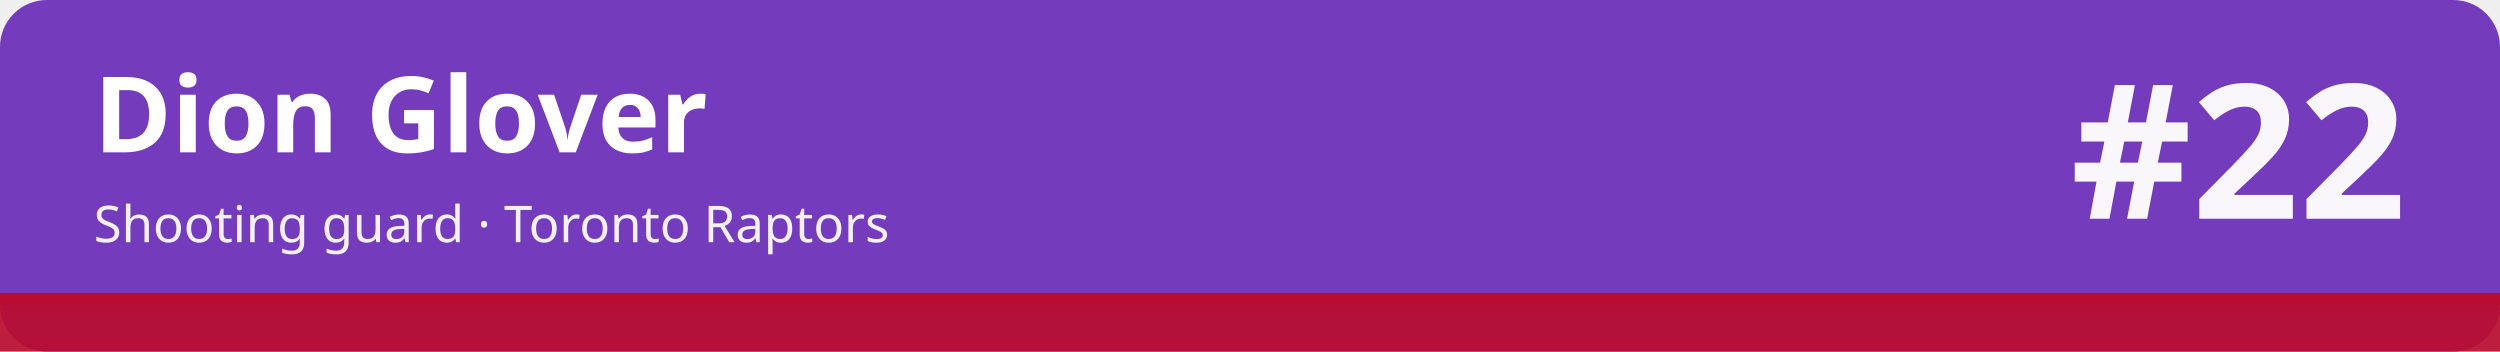
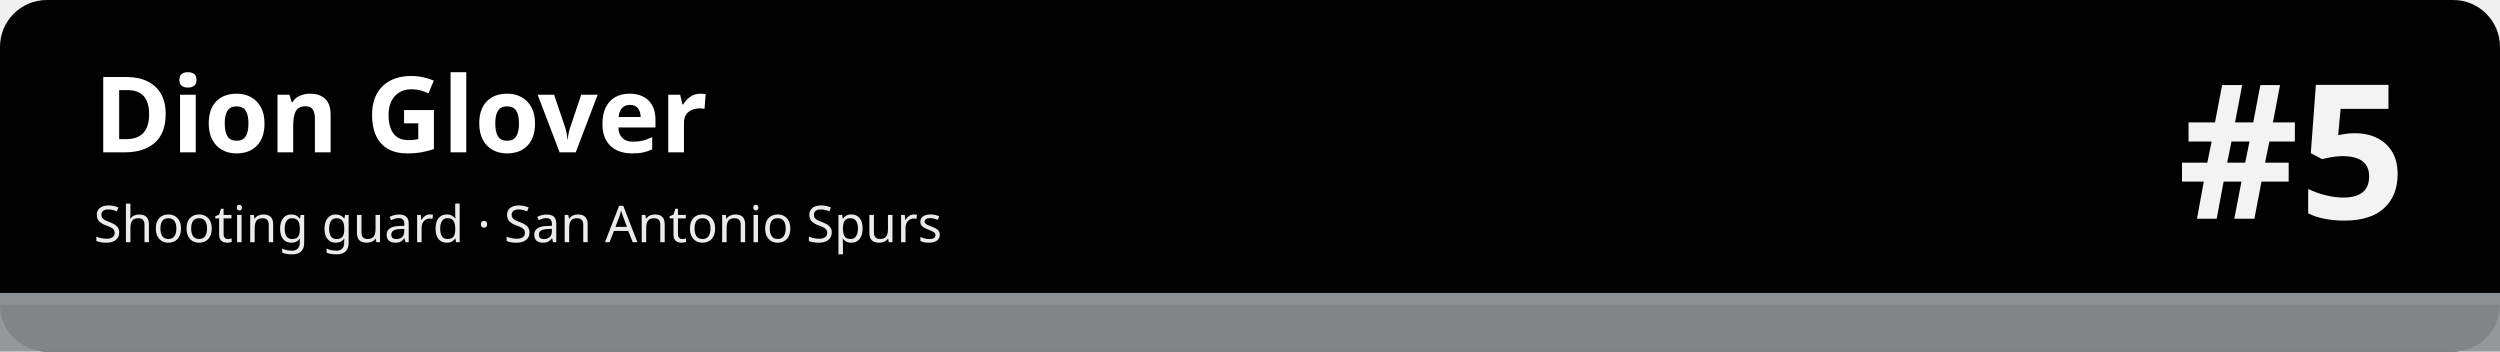
<svg xmlns="http://www.w3.org/2000/svg" width="1280" height="180" viewBox="0 0 1280 180" role="img" aria-labelledby="t d">
-   <rect width="1280" height="180" rx="24" fill="#753bbd" />
-   <rect x="0" y="150" width="1280" height="30" fill="#ba0c2f" fill-opacity=".92" />
-   <rect x="0" y="150" width="1280" height="6" fill="#ba0c2f" />
+   <rect width="1280" height="180" rx="24" fill="#010101" />
+   <rect x="0" y="150" width="1280" height="30" fill="#8d9093" fill-opacity=".92" />
+   <rect x="0" y="150" width="1280" height="6" fill="#8d9093" />
  <text x="48" y="78" font-family="sans-serif" font-size="54" font-weight="700" fill="#ffffff">Dion Glover</text>
-   <text x="48" y="124" font-family="sans-serif" font-size="26" fill="#ffffff" fill-opacity=".92">Shooting guard · Toronto Raptors</text>
-   <text x="1232" y="112" font-family="sans-serif" font-size="96" font-weight="800" fill="#ffffff" fill-opacity=".95" text-anchor="end">#22</text>
+   <text x="48" y="124" font-family="sans-serif" font-size="26" fill="#ffffff" fill-opacity=".92">Shooting guard · San Antonio Spurs</text>
+   <text x="1232" y="112" font-family="sans-serif" font-size="96" font-weight="800" fill="#ffffff" fill-opacity=".95" text-anchor="end">#5</text>
</svg>
